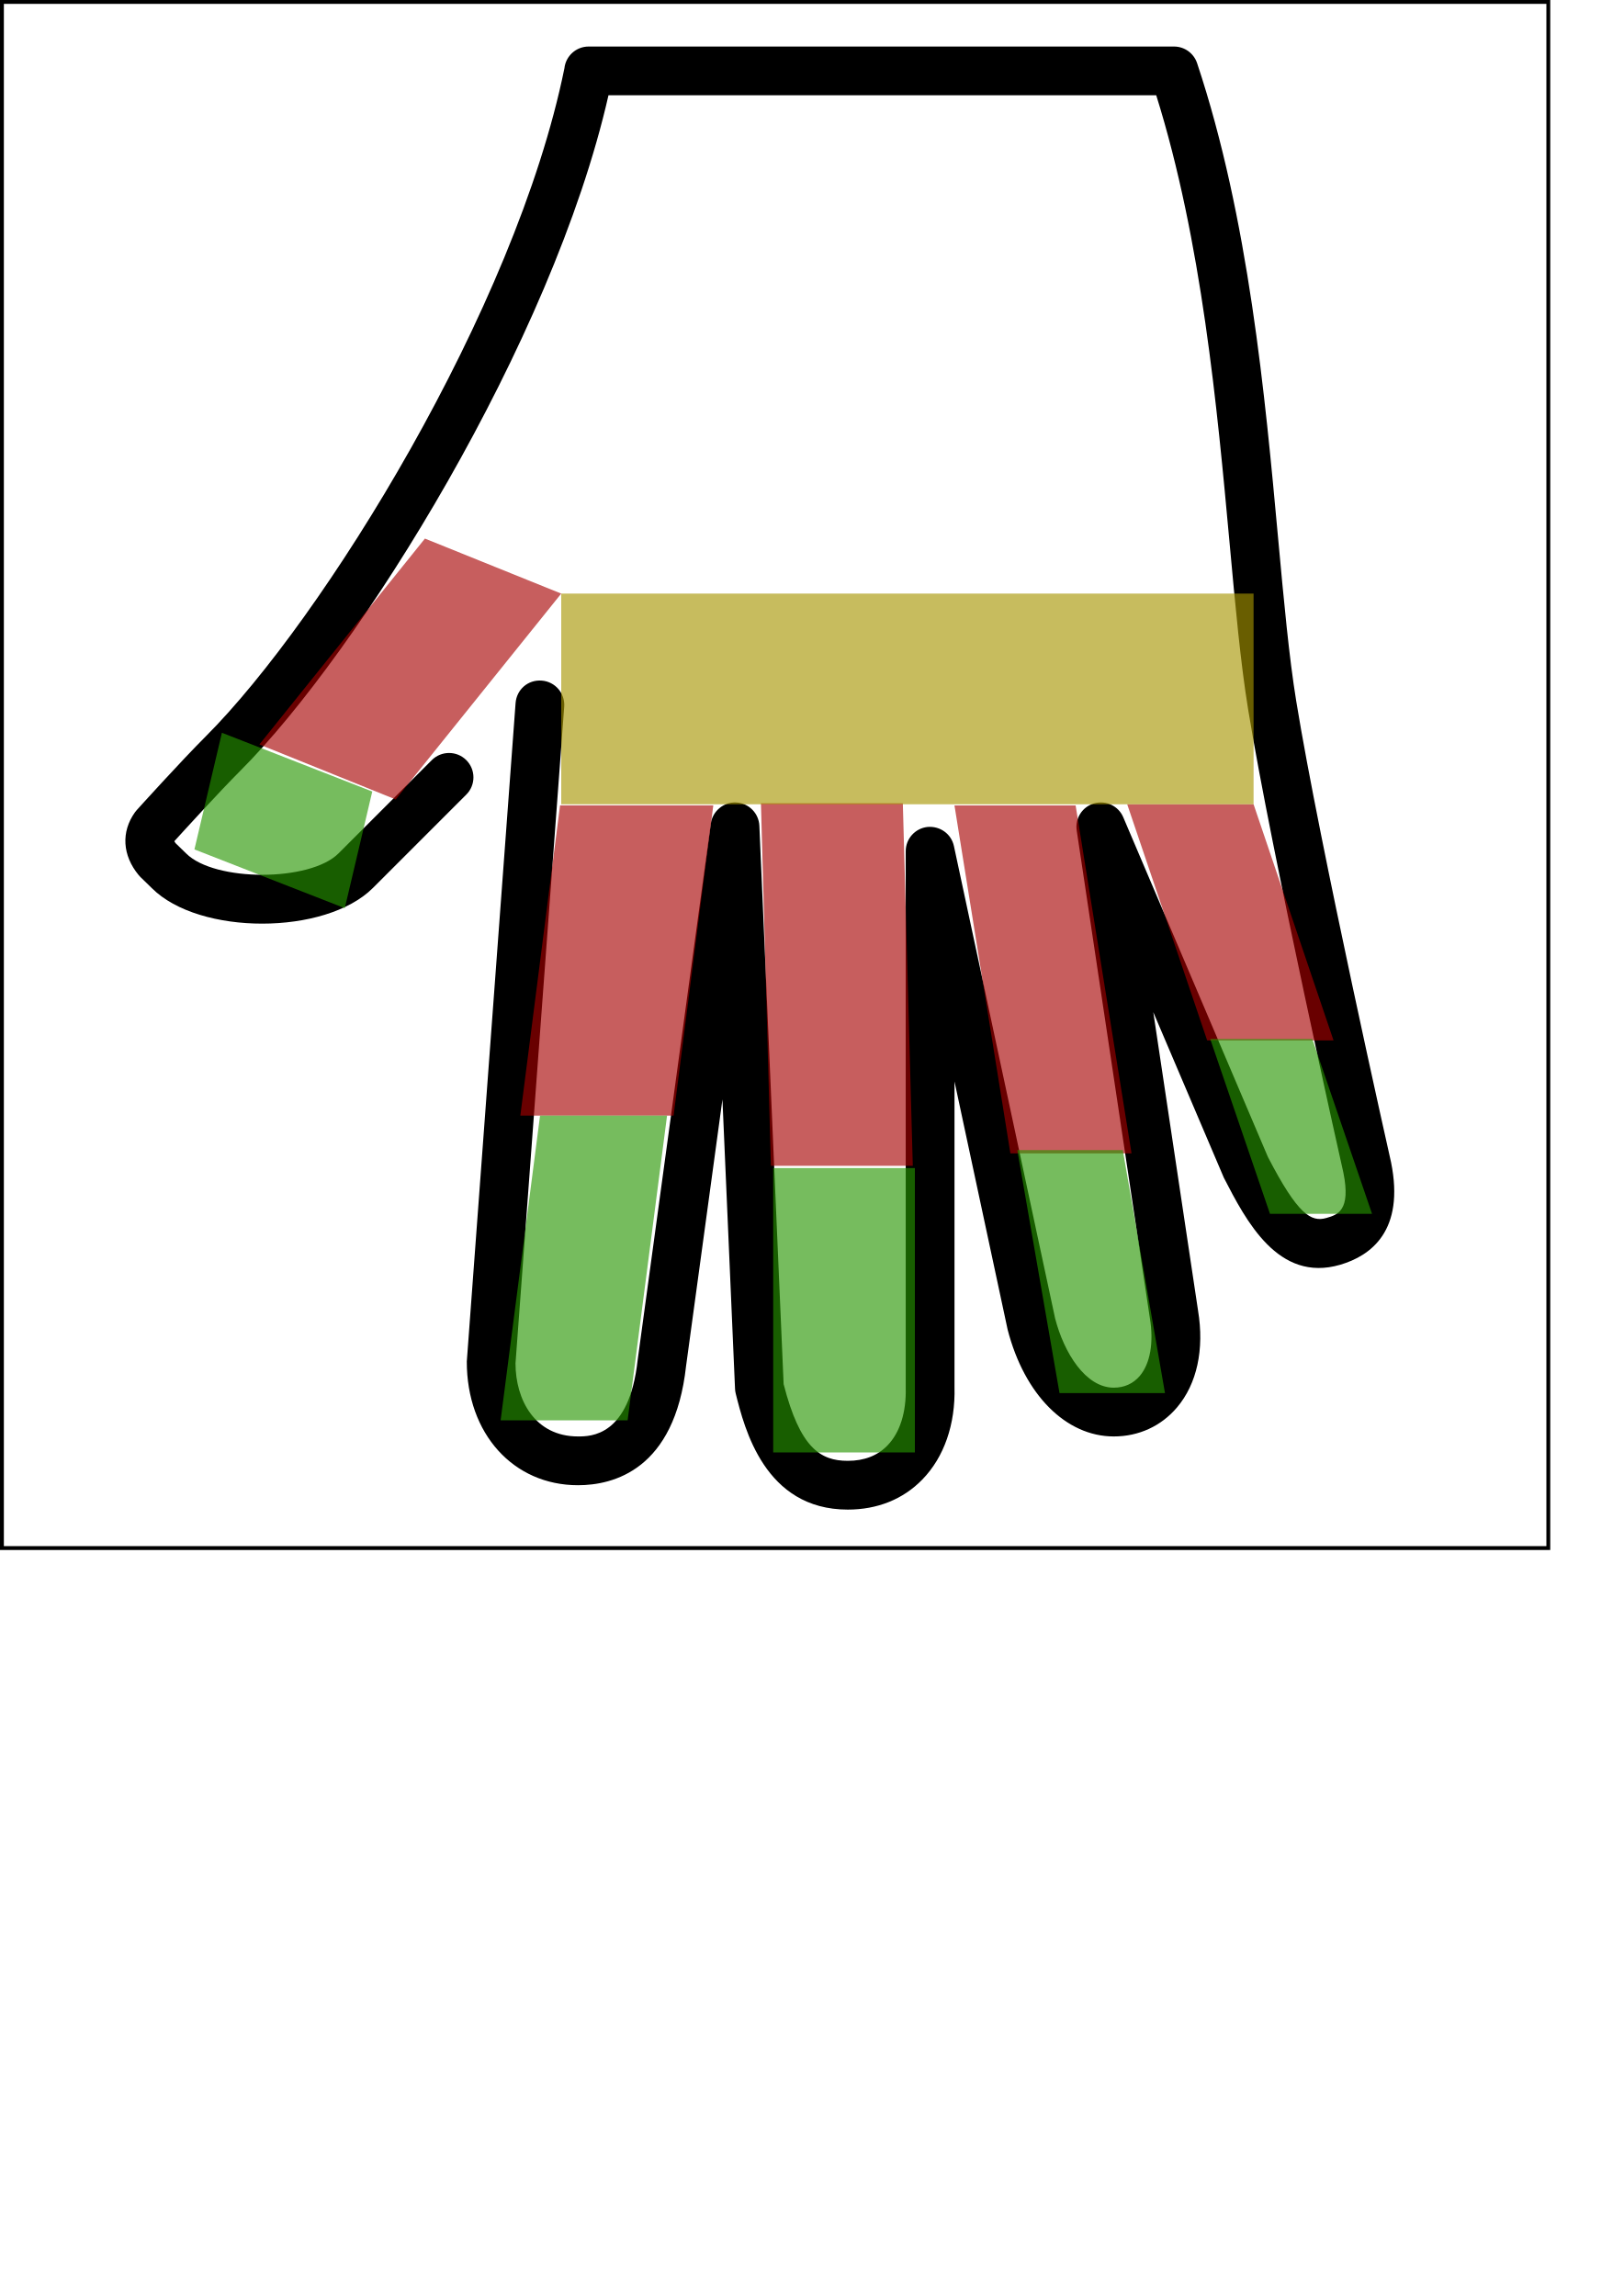
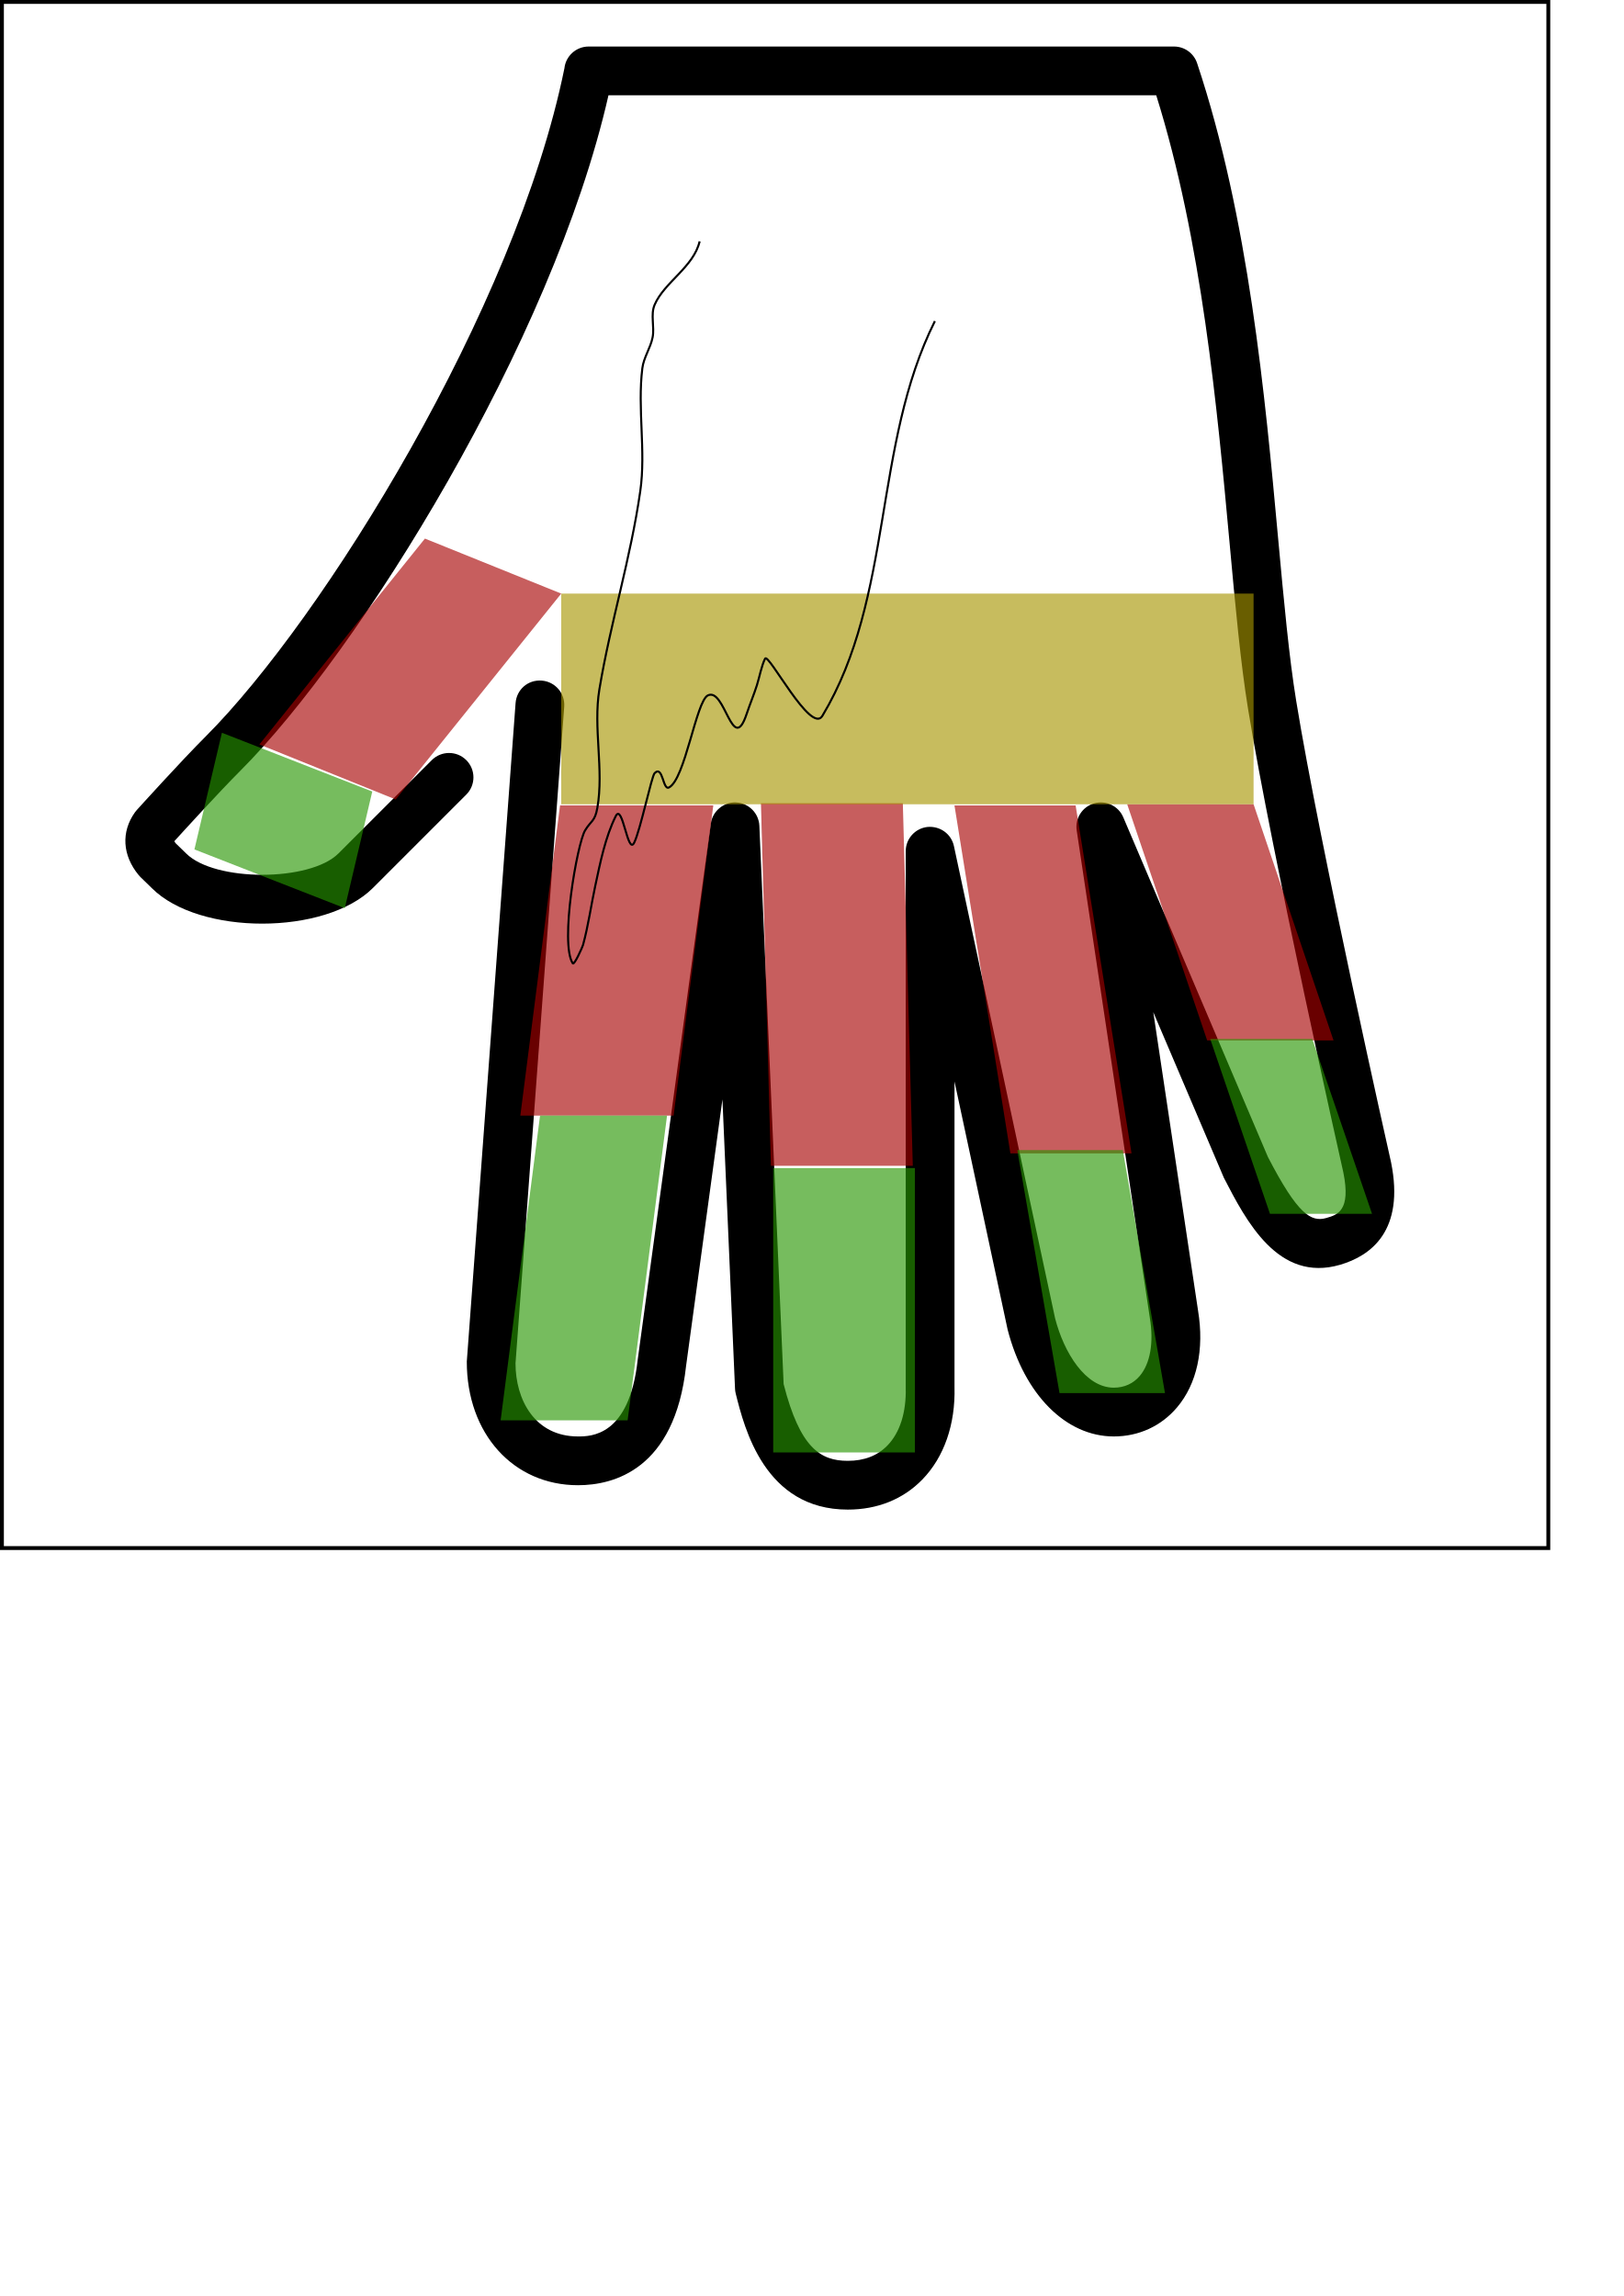
<svg xmlns="http://www.w3.org/2000/svg" width="210mm" height="297mm" viewBox="0 0 210 297" version="1.1" id="svg5">
  <defs id="defs2">
    </defs>
  <g id="layer1" style="display:inline">
    <rect style="fill:none;stroke:#000000;stroke-width:0.5;stroke-miterlimit:4;stroke-dasharray:none;stroke-opacity:1" id="rect2578" width="200" height="200" x="0.25" y="0.25" />
    <g id="g4117" transform="matrix(0.369642,0,0,-0.369642,3.64077,195.2748)">
      <g id="g4062">
        <g id="g4060">
          <path d="m 459.04,85.675 c -21.7,-6.332 -32.939,15.462 -40.67,30.447 L 393.675,174.08 409.334,69.658 C 411.578,56.03 408.959,43.981 401.953,35.729 396.406,29.192 388.564,25.6 379.852,25.6 c -16.7,0 -31.249,14.549 -37.146,37.41 L 324.12,149.82 V 42.906 C 324.478,29.85 320.485,18.347 312.865,10.522 306.174,3.635 297.155,0 286.787,0 c -29.065,0 -36.173,28.45 -39.211,40.593 -0.145,0.563 -0.222,1.126 -0.247,1.698 L 242.926,143.556 230.202,50.27 C 226.217,13.952 204.798,8.533 192.382,8.533 c -22.554,0 -38.929,17.946 -38.903,43.298 l 17.067,230.4 c 0.35,4.693 4.284,8.243 9.139,7.876 4.702,-0.35 8.226,-4.437 7.876,-9.139 L 170.52,51.2 c 0,-12.74 6.758,-25.6 21.862,-25.6 4.446,0 17.946,0 20.881,26.752 l 25.6,187.733 c 0.597,4.378 4.565,7.603 8.849,7.373 4.412,-0.205 7.936,-3.746 8.132,-8.158 l 8.491,-195.388 c 5.726,-22.332 12.851,-26.846 22.451,-26.846 5.734,0 10.394,1.801 13.85,5.35 4.378,4.497 6.647,11.605 6.417,20.25 V 230.4 c 0,4.369 3.294,8.021 7.629,8.491 4.395,0.384 8.329,-2.441 9.242,-6.707 L 359.32,66.935 c 3.115,-12.083 10.675,-24.269 20.531,-24.269 3.669,0 6.81,1.417 9.088,4.104 3.652,4.309 4.958,11.639 3.541,20.233 l -25.6,170.667 c -0.64,4.25 1.98,8.303 6.11,9.472 4.156,1.169 8.508,-0.913 10.18,-4.864 l 50.62,-118.895 c 10.402,-20.07 15.061,-22.886 20.471,-21.325 3.849,1.118 8.627,2.517 5.914,15.915 -0.247,1.109 -25.062,111.386 -33.348,162.261 -2.603,16.009 -4.395,35.49 -6.46,58.044 -4.343,47.275 -9.702,105.685 -25.66,156.655 H 203.049 C 183.405,408.482 115.71,300.023 74.187,258.5 c -7.424,-7.424 -20.326,-21.615 -23.04,-24.593 0.077,-0.154 0.205,-0.384 0.444,-0.7 l 3.695,-3.593 c 9.967,-9.958 43.315,-9.95 53.282,0 l 32.666,32.666 c 3.337,3.328 8.738,3.328 12.066,0 3.337,-3.336 3.337,-8.738 0,-12.066 l -32.666,-32.666 c -16.64,-16.64 -60.774,-16.64 -77.329,-0.094 l -4.002,3.891 c -0.222,0.213 -0.427,0.444 -0.623,0.683 -5.717,6.912 -6.212,15.13 -1.306,21.999 0.188,0.265 0.393,0.521 0.614,0.759 0.631,0.7 15.539,17.195 24.132,25.779 40.977,40.986 108.407,149.598 125.517,233.839 0.461,4.267 4.087,7.595 8.482,7.595 h 204.8 c 3.678,0 6.929,-2.347 8.09,-5.837 18.057,-54.17 23.765,-116.352 28.348,-166.323 2.048,-22.238 3.814,-41.446 6.323,-56.858 8.183,-50.372 32.896,-160.154 33.186,-161.434 4.856,-23.943 -7.014,-32.715 -17.826,-35.872 z" id="path4058" />
        </g>
      </g>
      <g id="g4064" />
      <g id="g4066" />
      <g id="g4068" />
      <g id="g4070" />
      <g id="g4072" />
      <g id="g4074" />
      <g id="g4076" />
      <g id="g4078" />
      <g id="g4080" />
      <g id="g4082" />
      <g id="g4084" />
      <g id="g4086" />
      <g id="g4088" />
      <g id="g4090" />
      <g id="g4092" />
    </g>
    <rect style="fill:#a70000;fill-opacity:0.629;stroke:none;stroke-width:0.094;stroke-miterlimit:4;stroke-dasharray:none;stroke-opacity:1" id="rect7870" width="18.352" height="46.918" x="95.561" y="103.944" transform="matrix(1,0,0.02745948,0.9996229,0,0)" />
    <rect style="fill:#a70000;fill-opacity:0.629;stroke:none;stroke-width:0.086;stroke-miterlimit:4;stroke-dasharray:none;stroke-opacity:1" id="rect7870-8" width="15.669" height="45.586" x="106.704" y="105.525" transform="matrix(1,0,0.1586475,0.9873353,0,0)" />
    <rect style="fill:#a70000;fill-opacity:0.629;stroke:none;stroke-width:0.074;stroke-miterlimit:4;stroke-dasharray:none;stroke-opacity:1" id="rect7870-1" width="16.344" height="32.254" x="110.561" y="109.837" transform="matrix(1,0,0.3206914,0.9471837,0,0)" />
    <rect style="fill:#a70000;fill-opacity:0.629;stroke:none;stroke-width:0.091;stroke-miterlimit:4;stroke-dasharray:none;stroke-opacity:1" id="rect7870-5" width="19.82" height="40.463" x="85.768" y="105.027" transform="matrix(1,0,-0.1269577,0.9919081,0,0)" />
    <rect style="fill:#a70000;fill-opacity:0.629;stroke:none;stroke-width:0.082;stroke-miterlimit:4;stroke-dasharray:none;stroke-opacity:1" id="rect7870-9" width="19.012" height="34.17" x="90.346" y="45.999" transform="matrix(0.9273016,0.3743149,-0.6265664,0.779368,0,0)" />
    <rect style="fill:#a79600;fill-opacity:0.629;stroke:none;stroke-width:0.1;stroke-miterlimit:4;stroke-dasharray:none;stroke-opacity:1" id="rect8563" width="89.543" height="27.252" x="72.586" y="76.784" />
    <rect style="fill:#279600;fill-opacity:0.629;stroke:none;stroke-width:0.105;stroke-miterlimit:4;stroke-dasharray:none;stroke-opacity:1" id="rect9569" width="16.425" height="39.74" x="88.515" y="145.515" transform="matrix(1,0,-0.1282932,0.9917363,0,0)" />
    <rect style="fill:#279600;fill-opacity:0.629;stroke:none;stroke-width:0.1;stroke-miterlimit:4;stroke-dasharray:none;stroke-opacity:1" id="rect9727" width="18.323" height="36.787" x="100.002" y="151.095" />
    <rect style="fill:#279600;fill-opacity:0.629;stroke:none;stroke-width:0.111;stroke-miterlimit:4;stroke-dasharray:none;stroke-opacity:1" id="rect9924" width="13.642" height="31.901" x="105.746" y="150.995" transform="matrix(1,0,0.1710482,0.9852627,0,0)" />
    <rect style="fill:#279600;fill-opacity:0.629;stroke:none;stroke-width:0.113;stroke-miterlimit:4;stroke-dasharray:none;stroke-opacity:1" id="rect10028" width="13.201" height="23.906" x="110.6" y="142.022" transform="matrix(1,0,0.3233383,0.9462835,0,0)" />
    <rect style="fill:#279600;fill-opacity:0.629;stroke:none;stroke-width:0.105;stroke-miterlimit:4;stroke-dasharray:none;stroke-opacity:1" id="rect10256" width="20.879" height="15.503" x="50.174" y="78.617" transform="matrix(0.9313811,0.3640456,-0.2293441,0.9733454,0,0)" />
  </g>
-   <g id="layer2" />
+   <g id="layer2">
+     <path style="fill:none;stroke:#000000;stroke-width:0.265px;stroke-linecap:butt;stroke-linejoin:miter;stroke-opacity:1" d="m 90.487,31.221 c -0.777,3.326 -4.571,5.286 -5.821,8.202 -0.557,1.3 0.013,2.847 -0.265,4.233 -0.273,1.367 -1.15,2.585 -1.323,3.969 -0.655,5.244 0.477,10.684 -0.265,15.875 -1.265,8.852 -3.832,16.905 -5.292,25.665 -0.829,4.972 0.61,10.393 -0.265,15.346 -0.313,1.774 -0.82,1.632 -1.587,2.91 -1.015,1.692 -3.289,14.646 -1.587,17.198 0.185,0.278 1.251,-2.118 1.323,-2.381 0.687,-2.52 1.04,-5.119 1.587,-7.673 0.634,-2.958 1.295,-6.295 2.646,-8.996 0.882,-1.764 1.543,5.117 2.381,3.44 0.812,-1.625 2.247,-8.597 2.646,-8.996 1.082,-1.082 1.051,2.252 1.852,1.852 2.087,-1.044 3.514,-11.15 5.027,-11.906 2.228,-1.114 3.192,7.886 5.027,2.381 0.415,-1.244 0.925,-2.455 1.323,-3.704 0.318,-1 0.593,-2.508 1.058,-3.44 0.42,-0.839 5.935,9.864 7.408,7.408 9.236,-15.394 6.519,-34.999 14.552,-51.065" id="path1779" />
+   </g>
</svg>
